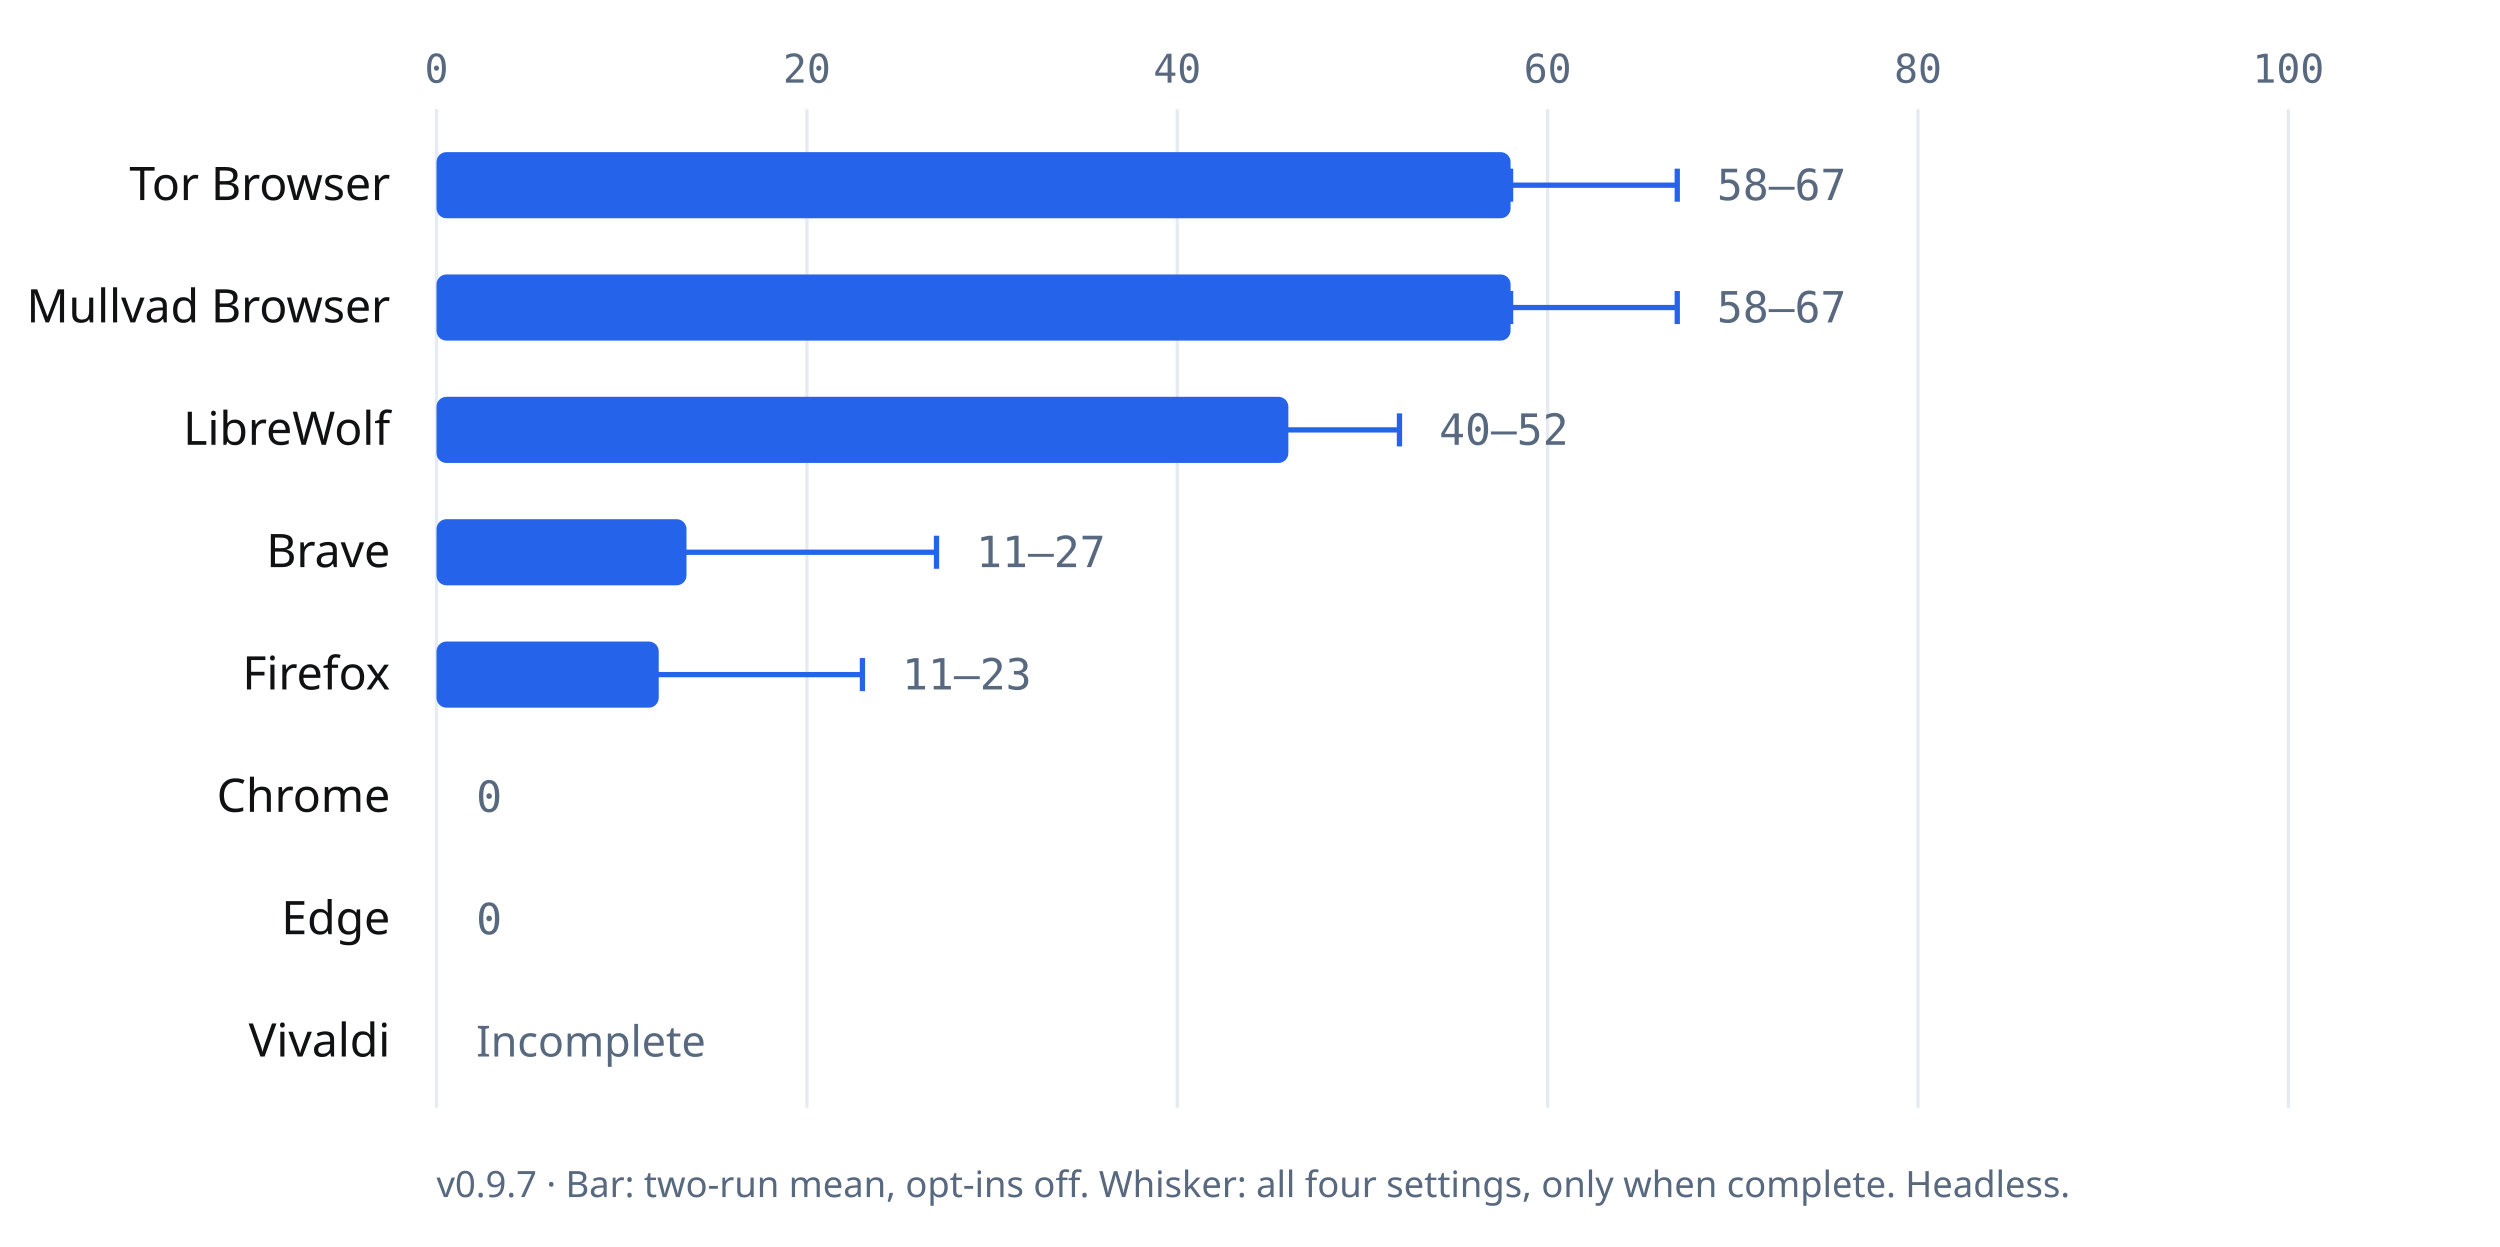
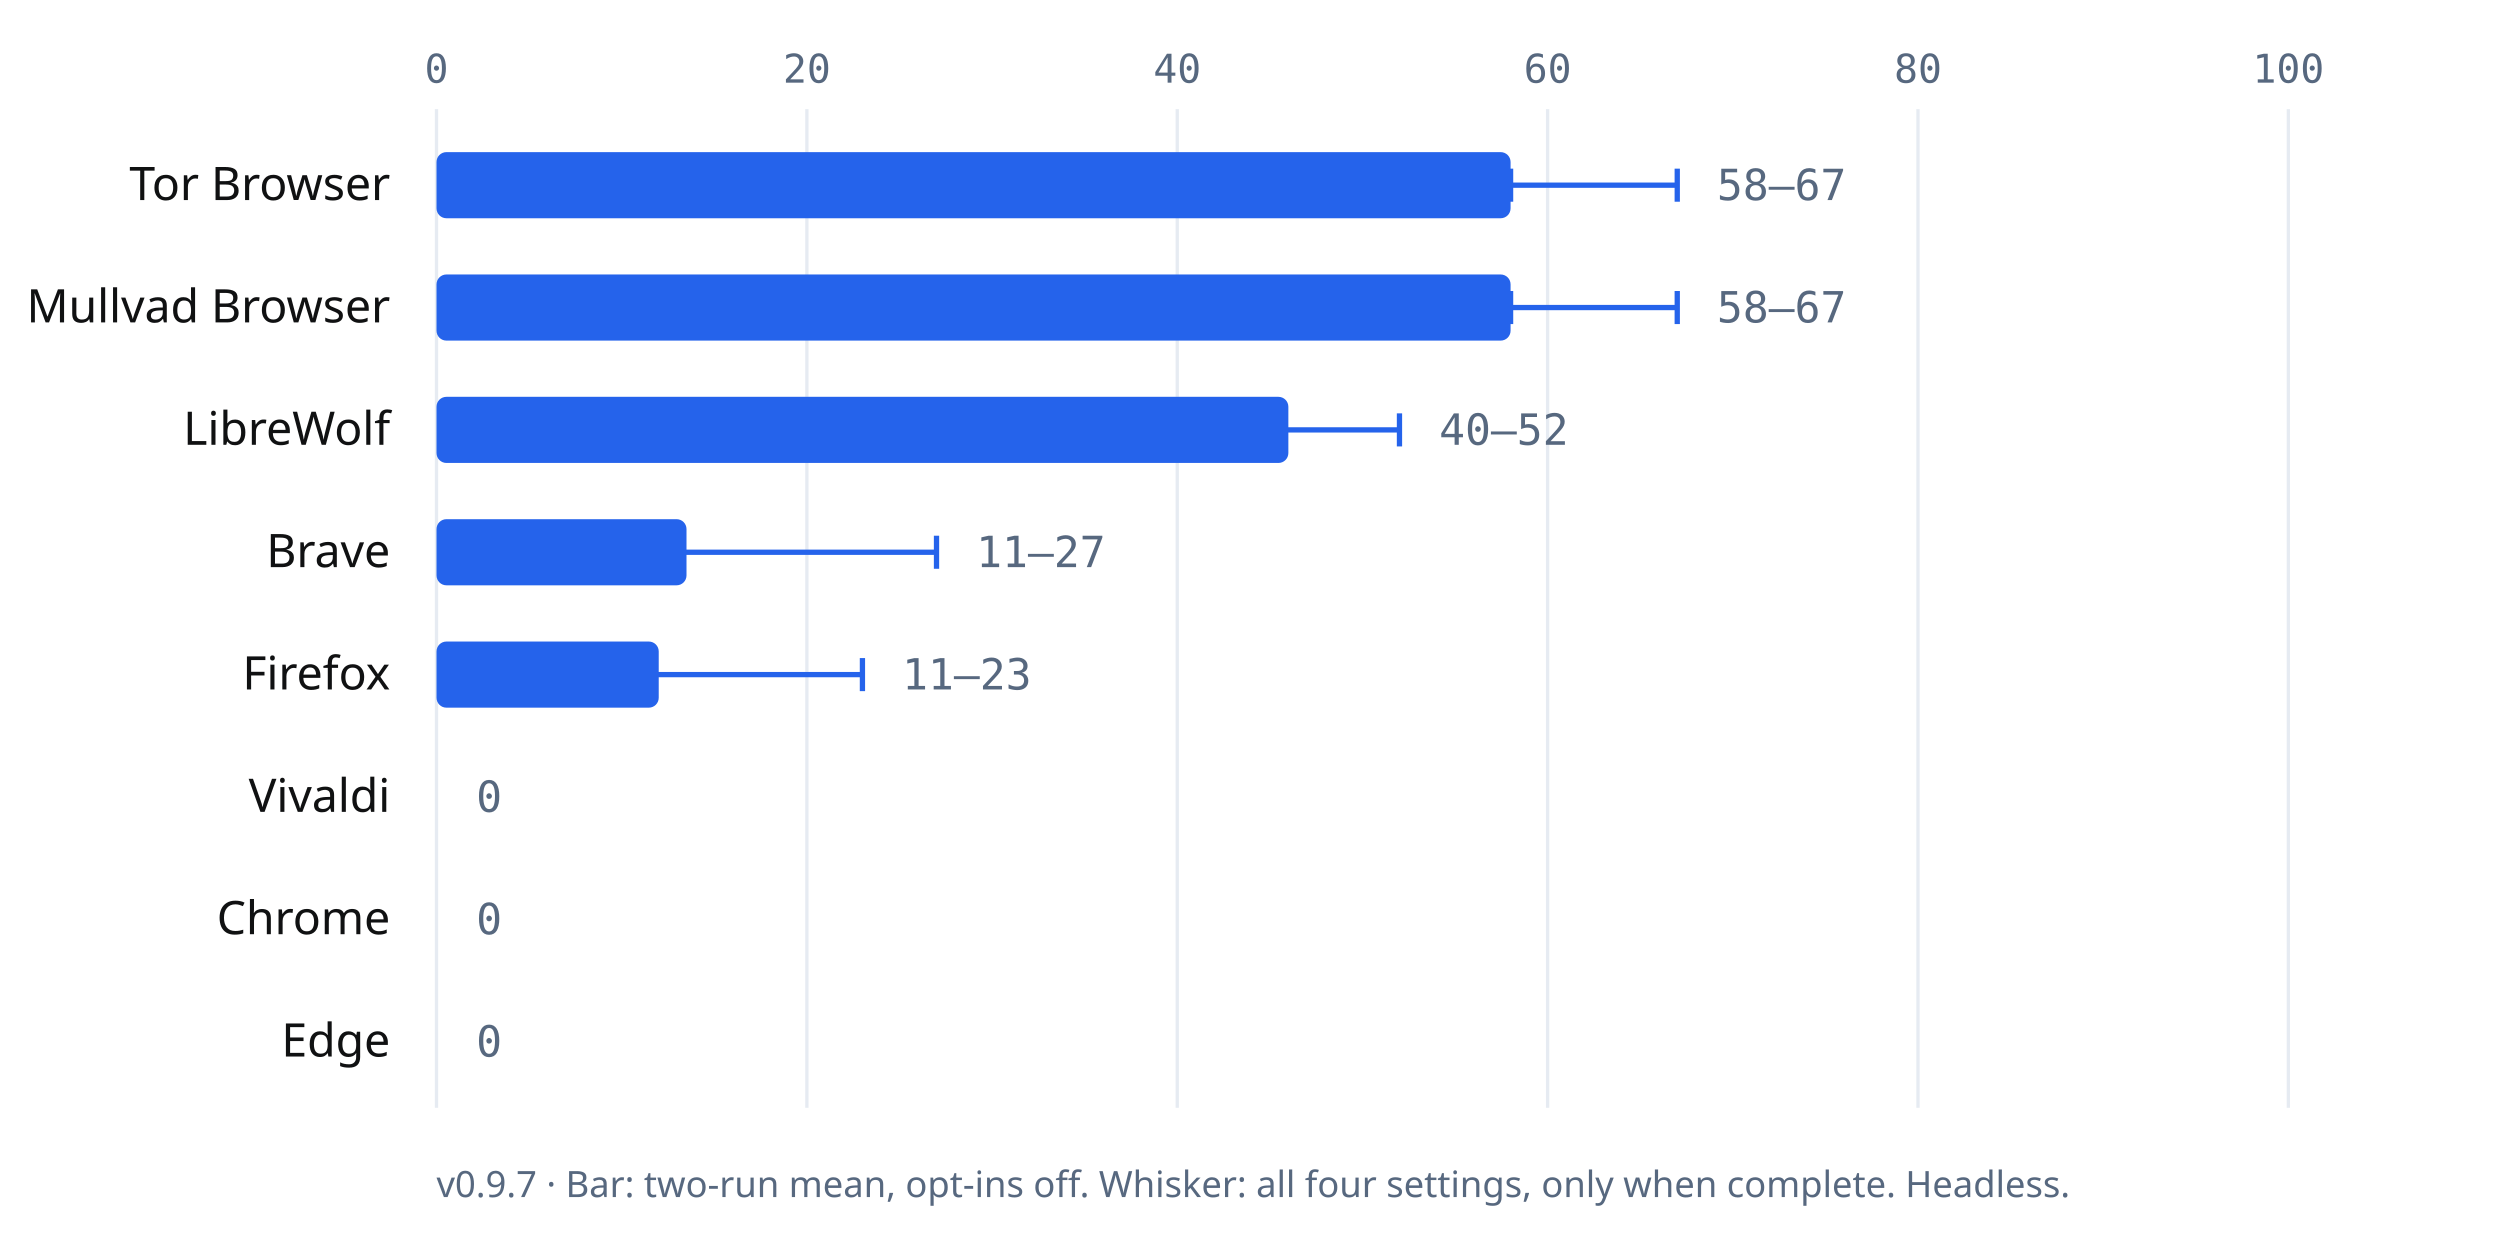
<svg xmlns="http://www.w3.org/2000/svg" viewBox="0 0 756 377" width="756" height="377" role="img" aria-label="Privacyassay 0.9.7 headless browser measurements; higher means more checked readings hidden">
  <style>text{font-family:ui-sans-serif,system-ui,"Segoe UI",sans-serif}.n{font-family:ui-monospace,Menlo,Consolas,monospace}</style>
  <line x1="132" y1="33" x2="132" y2="335" stroke="#e6ebf2" />
  <text x="132" y="25" fill="#57687f" font-size="12" text-anchor="middle" class="n">0</text>
  <line x1="244" y1="33" x2="244" y2="335" stroke="#e6ebf2" />
  <text x="244" y="25" fill="#57687f" font-size="12" text-anchor="middle" class="n">20</text>
  <line x1="356" y1="33" x2="356" y2="335" stroke="#e6ebf2" />
  <text x="356" y="25" fill="#57687f" font-size="12" text-anchor="middle" class="n">40</text>
  <line x1="468" y1="33" x2="468" y2="335" stroke="#e6ebf2" />
  <text x="468" y="25" fill="#57687f" font-size="12" text-anchor="middle" class="n">60</text>
  <line x1="580" y1="33" x2="580" y2="335" stroke="#e6ebf2" />
  <text x="580" y="25" fill="#57687f" font-size="12" text-anchor="middle" class="n">80</text>
  <line x1="692" y1="33" x2="692" y2="335" stroke="#e6ebf2" />
  <text x="692" y="25" fill="#57687f" font-size="12" text-anchor="middle" class="n">100</text>
  <text x="118" y="60.5" fill="#101112" font-size="14" text-anchor="end">Tor Browser</text>
  <rect x="132" y="46" width="324.8" height="20" rx="3" fill="#2563eb" />
  <path d="M456.8,51v10 M456.8,56H507.2 M507.2,51v10" stroke="#2563eb" stroke-width="1.6" fill="none" />
  <text x="519.2" y="60.5" fill="#57687f" font-size="13" class="n">58–67</text>
  <text x="118" y="97.5" fill="#101112" font-size="14" text-anchor="end">Mullvad Browser</text>
  <rect x="132" y="83" width="324.8" height="20" rx="3" fill="#2563eb" />
  <path d="M456.8,88v10 M456.8,93H507.2 M507.2,88v10" stroke="#2563eb" stroke-width="1.6" fill="none" />
  <text x="519.2" y="97.5" fill="#57687f" font-size="13" class="n">58–67</text>
  <text x="118" y="134.5" fill="#101112" font-size="14" text-anchor="end">LibreWolf</text>
  <rect x="132" y="120" width="257.6" height="20" rx="3" fill="#2563eb" />
  <path d="M356,125v10 M356,130H423.2 M423.2,125v10" stroke="#2563eb" stroke-width="1.6" fill="none" />
  <text x="435.2" y="134.5" fill="#57687f" font-size="13" class="n">40–52</text>
  <text x="118" y="171.5" fill="#101112" font-size="14" text-anchor="end">Brave</text>
  <rect x="132" y="157" width="75.6" height="20" rx="3" fill="#2563eb" />
  <path d="M193.6,162v10 M193.6,167H283.2 M283.2,162v10" stroke="#2563eb" stroke-width="1.6" fill="none" />
  <text x="295.2" y="171.5" fill="#57687f" font-size="13" class="n">11–27</text>
  <text x="118" y="208.5" fill="#101112" font-size="14" text-anchor="end">Firefox</text>
  <rect x="132" y="194" width="67.2" height="20" rx="3" fill="#2563eb" />
  <path d="M193.6,199v10 M193.6,204H260.8 M260.8,199v10" stroke="#2563eb" stroke-width="1.6" fill="none" />
  <text x="272.8" y="208.5" fill="#57687f" font-size="13" class="n">11–23</text>
-   <text x="118" y="245.5" fill="#101112" font-size="14" text-anchor="end">Chrome</text>
+   <text x="118" y="245.5" fill="#101112" font-size="14" text-anchor="end">Vivaldi</text>
  <text x="144" y="245.5" fill="#57687f" font-size="13" class="n">0</text>
-   <text x="118" y="282.5" fill="#101112" font-size="14" text-anchor="end">Edge</text>
+   <text x="118" y="282.5" fill="#101112" font-size="14" text-anchor="end">Chrome</text>
  <text x="144" y="282.5" fill="#57687f" font-size="13" class="n">0</text>
-   <text x="118" y="319.5" fill="#101112" font-size="14" text-anchor="end">Vivaldi</text>
-   <text x="144" y="319.5" fill="#57687f" font-size="13">Incomplete</text>
+   <text x="118" y="319.5" fill="#101112" font-size="14" text-anchor="end">Edge</text>
+   <text x="144" y="319.5" fill="#57687f" font-size="13" class="n">0</text>
  <text x="132" y="362" fill="#57687f" font-size="11">v0.9.7 · Bar: two-run mean, opt-ins off. Whisker: all four settings, only when complete. Headless.</text>
</svg>
